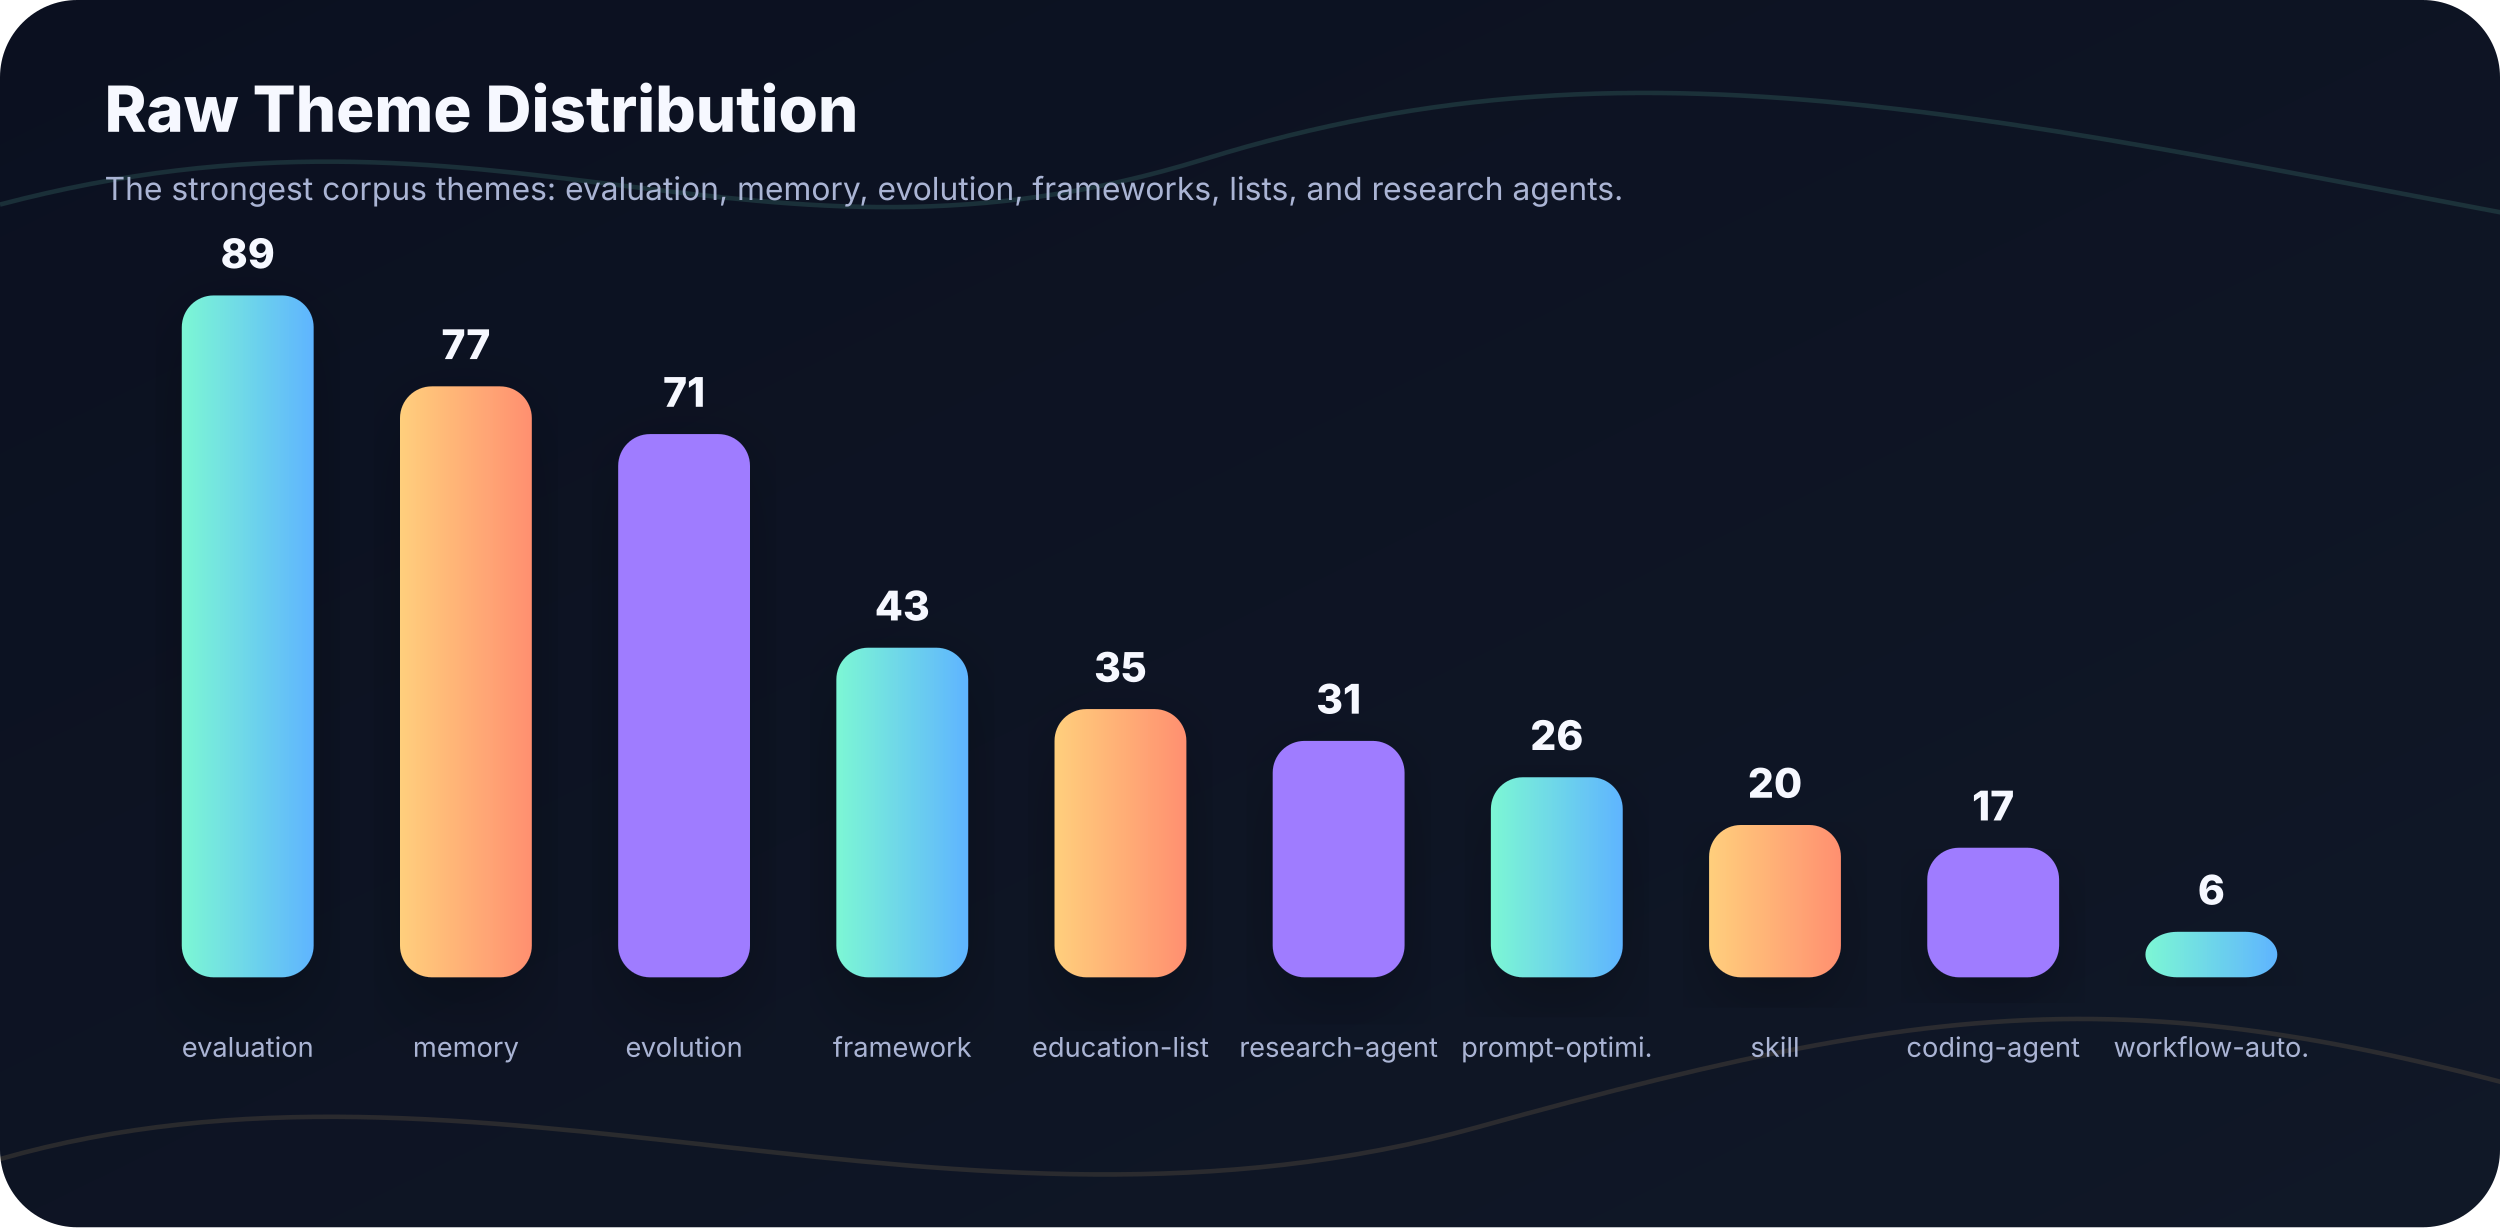
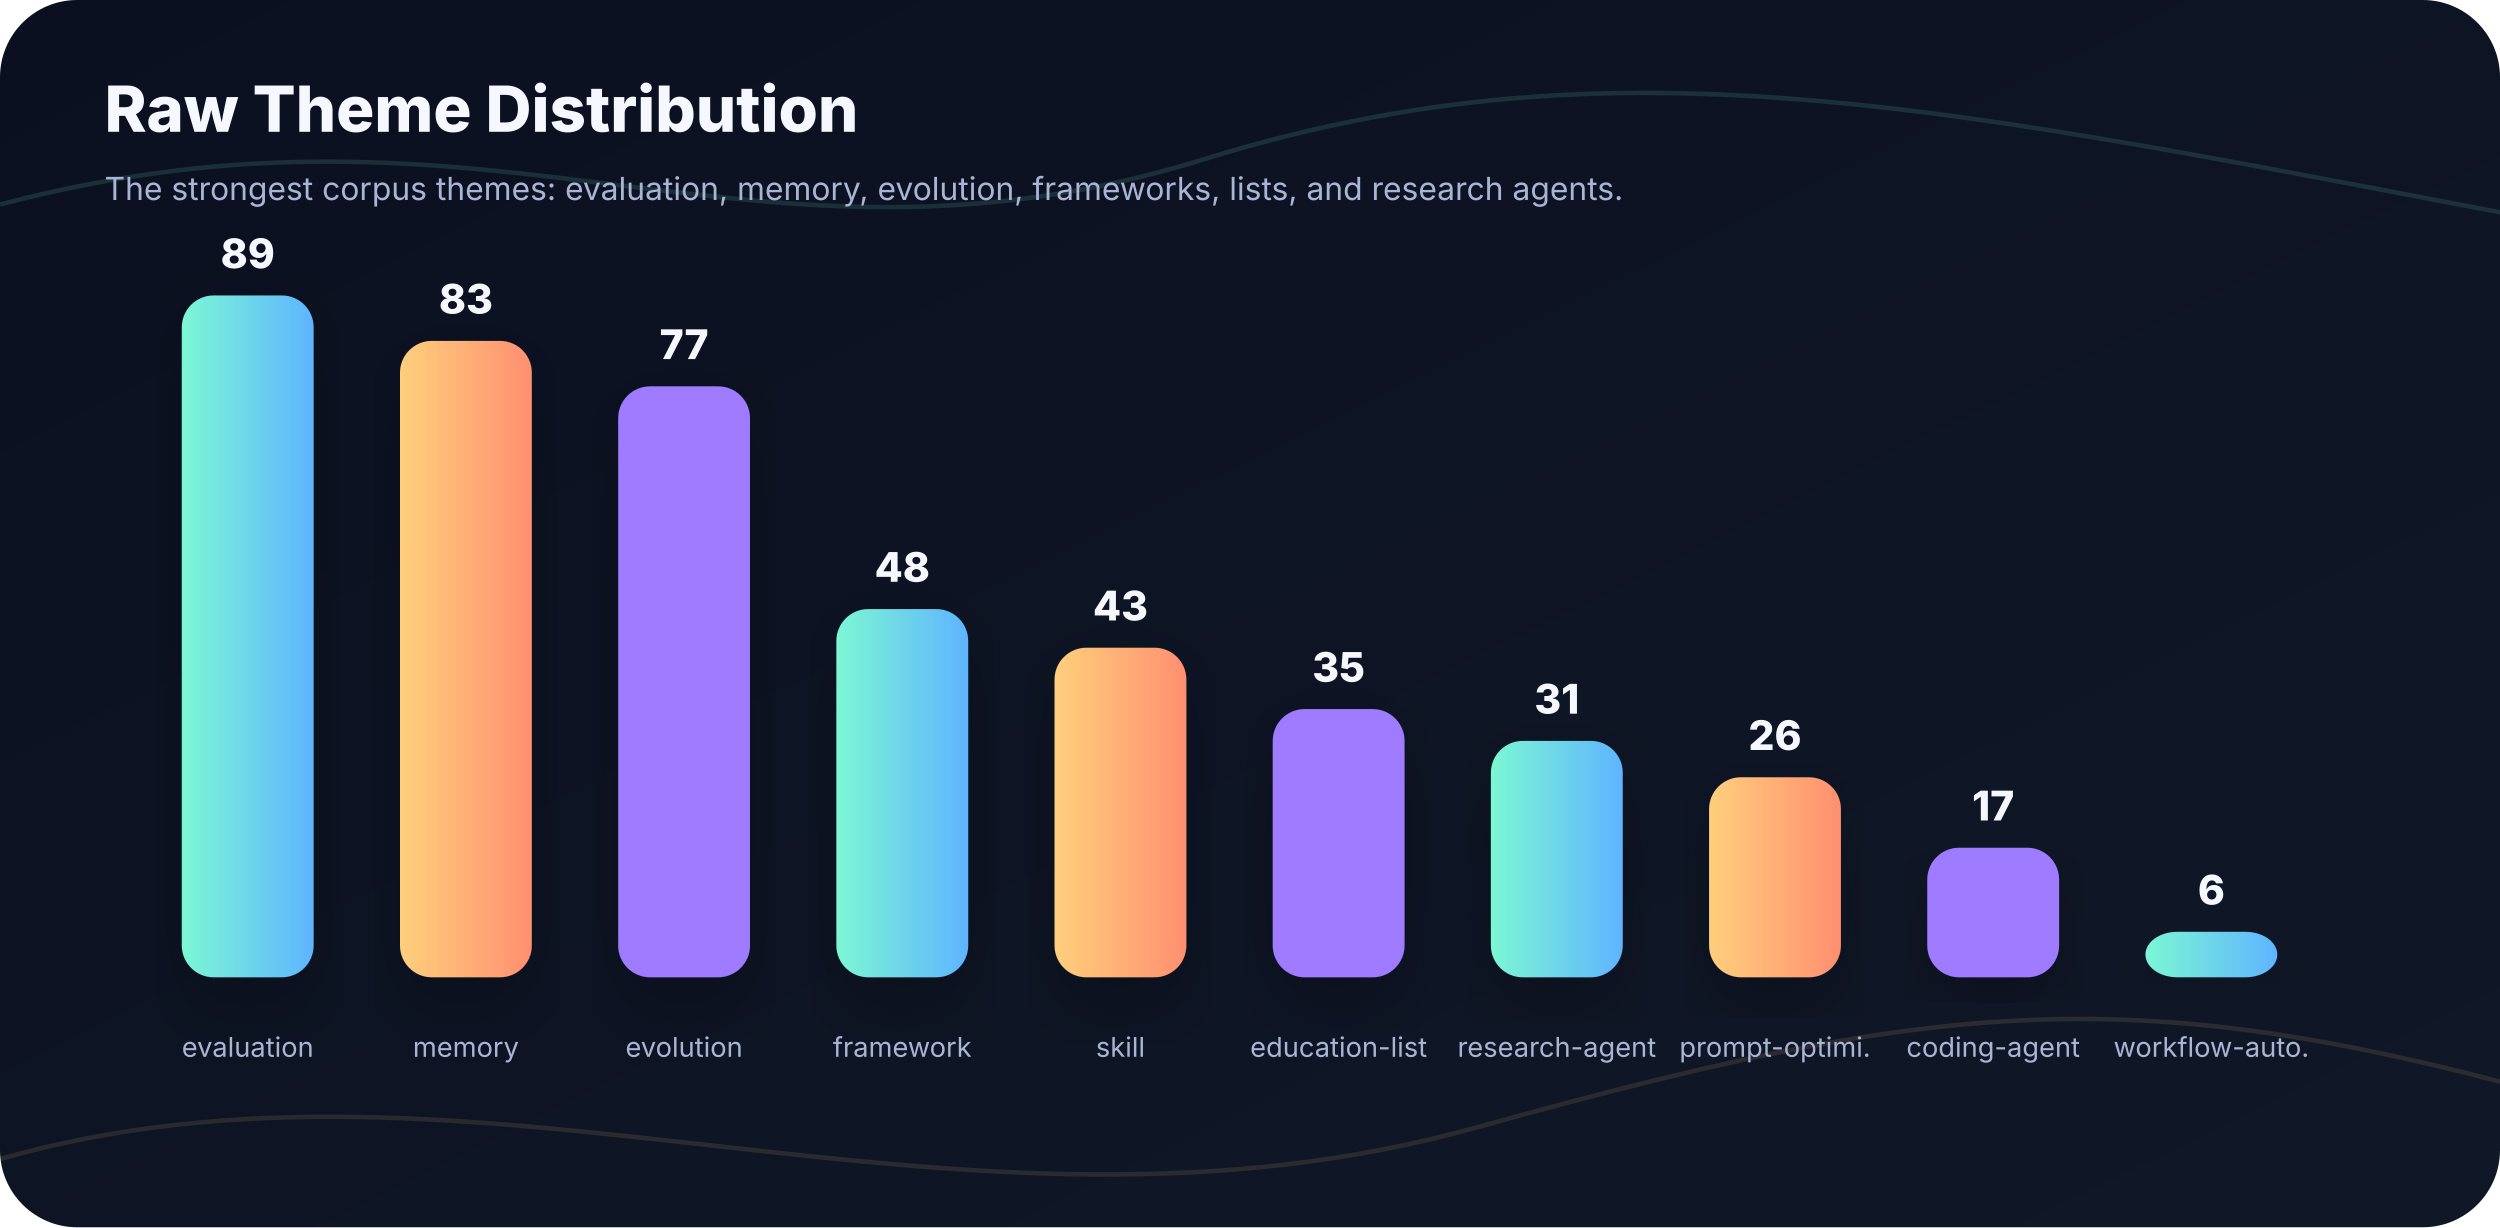
<svg xmlns="http://www.w3.org/2000/svg" width="1100" height="540" viewBox="0 0 1100 540" role="img" aria-labelledby="title desc">
  <defs>
    <linearGradient id="bg" x1="0" x2="1" y1="0" y2="1">
      <stop offset="0" stop-color="#0b1020" />
      <stop offset="1" stop-color="#101827" />
    </linearGradient>
    <linearGradient id="teal" x1="0" x2="1">
      <stop offset="0" stop-color="#7cf7d4" />
      <stop offset="1" stop-color="#5fb4ff" />
    </linearGradient>
    <linearGradient id="amber" x1="0" x2="1">
      <stop offset="0" stop-color="#ffcf7c" />
      <stop offset="1" stop-color="#ff8f70" />
    </linearGradient>
    <filter id="softShadow" x="-20%" y="-20%" width="140%" height="140%">
      <feDropShadow dx="0" dy="12" stdDeviation="18" flood-color="#000000" flood-opacity=".28" />
    </filter>
  </defs>
  <rect width="100%" height="100%" rx="34" fill="url(#bg)" />
  <path d="M0 90 C220 32 330 132 530 70 S890 56 1200 112" fill="none" stroke="#7cf7d4" stroke-opacity=".13" stroke-width="2" />
  <path d="M0 510 C210 450 420 560 650 496 S960 430 1200 505" fill="none" stroke="#ffcf7c" stroke-opacity=".12" stroke-width="2" />
  <text x="46" y="58" font-family="Inter, Arial, sans-serif" font-size="28" font-weight="800" fill="#f6f8ff">Raw Theme Distribution</text>
  <text x="46" y="88" font-family="Inter, Arial, sans-serif" font-size="14" fill="#aab4d4">The strongest corpus themes: evaluation, memory, evolution, frameworks, lists, and research agents.</text>
  <g>
    <rect x="80" y="130" width="58" height="300" rx="14" fill="url(#teal)" filter="url(#softShadow)" />
    <text x="109" y="118" text-anchor="middle" font-family="Inter, Arial, sans-serif" font-size="18" font-weight="800" fill="#f6f8ff">89</text>
    <text x="109" y="465" text-anchor="middle" font-family="Inter, Arial, sans-serif" font-size="12" fill="#aab4d4">evaluation</text>
  </g>
  <g>
-     <rect x="176" y="170" width="58" height="260" rx="14" fill="url(#amber)" filter="url(#softShadow)" />
-     <text x="205" y="158" text-anchor="middle" font-family="Inter, Arial, sans-serif" font-size="18" font-weight="800" fill="#f6f8ff">77</text>
+     <rect x="176" y="150" width="58" height="280" rx="14" fill="url(#amber)" filter="url(#softShadow)" />
+     <text x="205" y="138" text-anchor="middle" font-family="Inter, Arial, sans-serif" font-size="18" font-weight="800" fill="#f6f8ff">83</text>
    <text x="205" y="465" text-anchor="middle" font-family="Inter, Arial, sans-serif" font-size="12" fill="#aab4d4">memory</text>
  </g>
  <g>
-     <rect x="272" y="191" width="58" height="239" rx="14" fill="#9f7cff" filter="url(#softShadow)" />
-     <text x="301" y="179" text-anchor="middle" font-family="Inter, Arial, sans-serif" font-size="18" font-weight="800" fill="#f6f8ff">71</text>
+     <rect x="272" y="170" width="58" height="260" rx="14" fill="#9f7cff" filter="url(#softShadow)" />
+     <text x="301" y="158" text-anchor="middle" font-family="Inter, Arial, sans-serif" font-size="18" font-weight="800" fill="#f6f8ff">77</text>
    <text x="301" y="465" text-anchor="middle" font-family="Inter, Arial, sans-serif" font-size="12" fill="#aab4d4">evolution</text>
  </g>
  <g>
-     <rect x="368" y="285" width="58" height="145" rx="14" fill="url(#teal)" filter="url(#softShadow)" />
-     <text x="397" y="273" text-anchor="middle" font-family="Inter, Arial, sans-serif" font-size="18" font-weight="800" fill="#f6f8ff">43</text>
+     <rect x="368" y="268" width="58" height="162" rx="14" fill="url(#teal)" filter="url(#softShadow)" />
+     <text x="397" y="256" text-anchor="middle" font-family="Inter, Arial, sans-serif" font-size="18" font-weight="800" fill="#f6f8ff">48</text>
    <text x="397" y="465" text-anchor="middle" font-family="Inter, Arial, sans-serif" font-size="12" fill="#aab4d4">framework</text>
  </g>
  <g>
-     <rect x="464" y="312" width="58" height="118" rx="14" fill="url(#amber)" filter="url(#softShadow)" />
-     <text x="493" y="300" text-anchor="middle" font-family="Inter, Arial, sans-serif" font-size="18" font-weight="800" fill="#f6f8ff">35</text>
-     <text x="493" y="465" text-anchor="middle" font-family="Inter, Arial, sans-serif" font-size="12" fill="#aab4d4">education-list</text>
+     <rect x="464" y="285" width="58" height="145" rx="14" fill="url(#amber)" filter="url(#softShadow)" />
+     <text x="493" y="273" text-anchor="middle" font-family="Inter, Arial, sans-serif" font-size="18" font-weight="800" fill="#f6f8ff">43</text>
+     <text x="493" y="465" text-anchor="middle" font-family="Inter, Arial, sans-serif" font-size="12" fill="#aab4d4">skill</text>
  </g>
  <g>
-     <rect x="560" y="326" width="58" height="104" rx="14" fill="#9f7cff" filter="url(#softShadow)" />
-     <text x="589" y="314" text-anchor="middle" font-family="Inter, Arial, sans-serif" font-size="18" font-weight="800" fill="#f6f8ff">31</text>
-     <text x="589" y="465" text-anchor="middle" font-family="Inter, Arial, sans-serif" font-size="12" fill="#aab4d4">research-agent</text>
+     <rect x="560" y="312" width="58" height="118" rx="14" fill="#9f7cff" filter="url(#softShadow)" />
+     <text x="589" y="300" text-anchor="middle" font-family="Inter, Arial, sans-serif" font-size="18" font-weight="800" fill="#f6f8ff">35</text>
+     <text x="589" y="465" text-anchor="middle" font-family="Inter, Arial, sans-serif" font-size="12" fill="#aab4d4">education-list</text>
  </g>
  <g>
-     <rect x="656" y="342" width="58" height="88" rx="14" fill="url(#teal)" filter="url(#softShadow)" />
-     <text x="685" y="330" text-anchor="middle" font-family="Inter, Arial, sans-serif" font-size="18" font-weight="800" fill="#f6f8ff">26</text>
-     <text x="685" y="465" text-anchor="middle" font-family="Inter, Arial, sans-serif" font-size="12" fill="#aab4d4">prompt-optimi.</text>
+     <rect x="656" y="326" width="58" height="104" rx="14" fill="url(#teal)" filter="url(#softShadow)" />
+     <text x="685" y="314" text-anchor="middle" font-family="Inter, Arial, sans-serif" font-size="18" font-weight="800" fill="#f6f8ff">31</text>
+     <text x="685" y="465" text-anchor="middle" font-family="Inter, Arial, sans-serif" font-size="12" fill="#aab4d4">research-agent</text>
  </g>
  <g>
-     <rect x="752" y="363" width="58" height="67" rx="14" fill="url(#amber)" filter="url(#softShadow)" />
-     <text x="781" y="351" text-anchor="middle" font-family="Inter, Arial, sans-serif" font-size="18" font-weight="800" fill="#f6f8ff">20</text>
-     <text x="781" y="465" text-anchor="middle" font-family="Inter, Arial, sans-serif" font-size="12" fill="#aab4d4">skill</text>
+     <rect x="752" y="342" width="58" height="88" rx="14" fill="url(#amber)" filter="url(#softShadow)" />
+     <text x="781" y="330" text-anchor="middle" font-family="Inter, Arial, sans-serif" font-size="18" font-weight="800" fill="#f6f8ff">26</text>
+     <text x="781" y="465" text-anchor="middle" font-family="Inter, Arial, sans-serif" font-size="12" fill="#aab4d4">prompt-optimi.</text>
  </g>
  <g>
    <rect x="848" y="373" width="58" height="57" rx="14" fill="#9f7cff" filter="url(#softShadow)" />
    <text x="877" y="361" text-anchor="middle" font-family="Inter, Arial, sans-serif" font-size="18" font-weight="800" fill="#f6f8ff">17</text>
    <text x="877" y="465" text-anchor="middle" font-family="Inter, Arial, sans-serif" font-size="12" fill="#aab4d4">coding-agent</text>
  </g>
  <g>
    <rect x="944" y="410" width="58" height="20" rx="14" fill="url(#teal)" filter="url(#softShadow)" />
    <text x="973" y="398" text-anchor="middle" font-family="Inter, Arial, sans-serif" font-size="18" font-weight="800" fill="#f6f8ff">6</text>
    <text x="973" y="465" text-anchor="middle" font-family="Inter, Arial, sans-serif" font-size="12" fill="#aab4d4">workflow-auto.</text>
  </g>
</svg>
